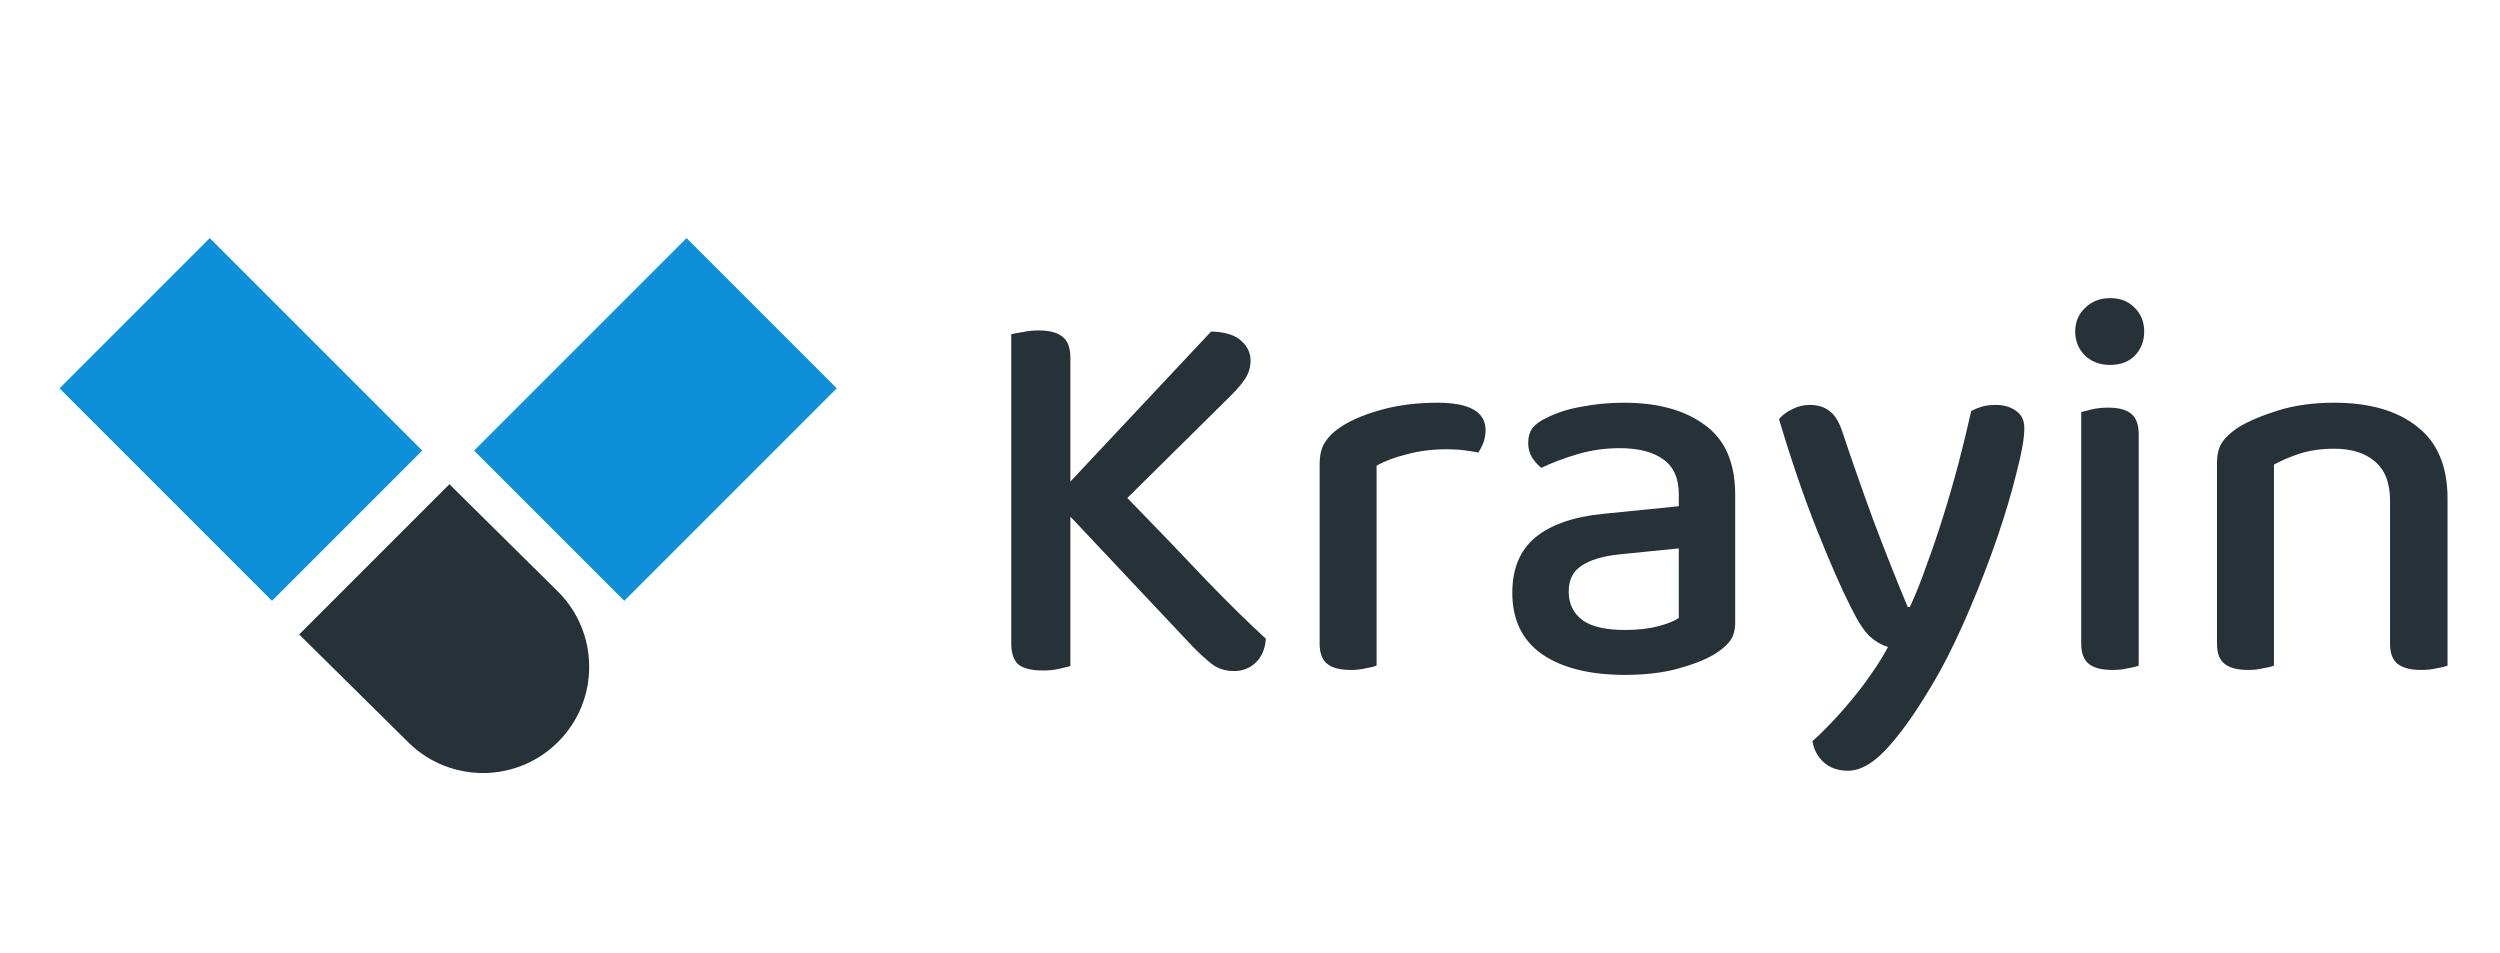
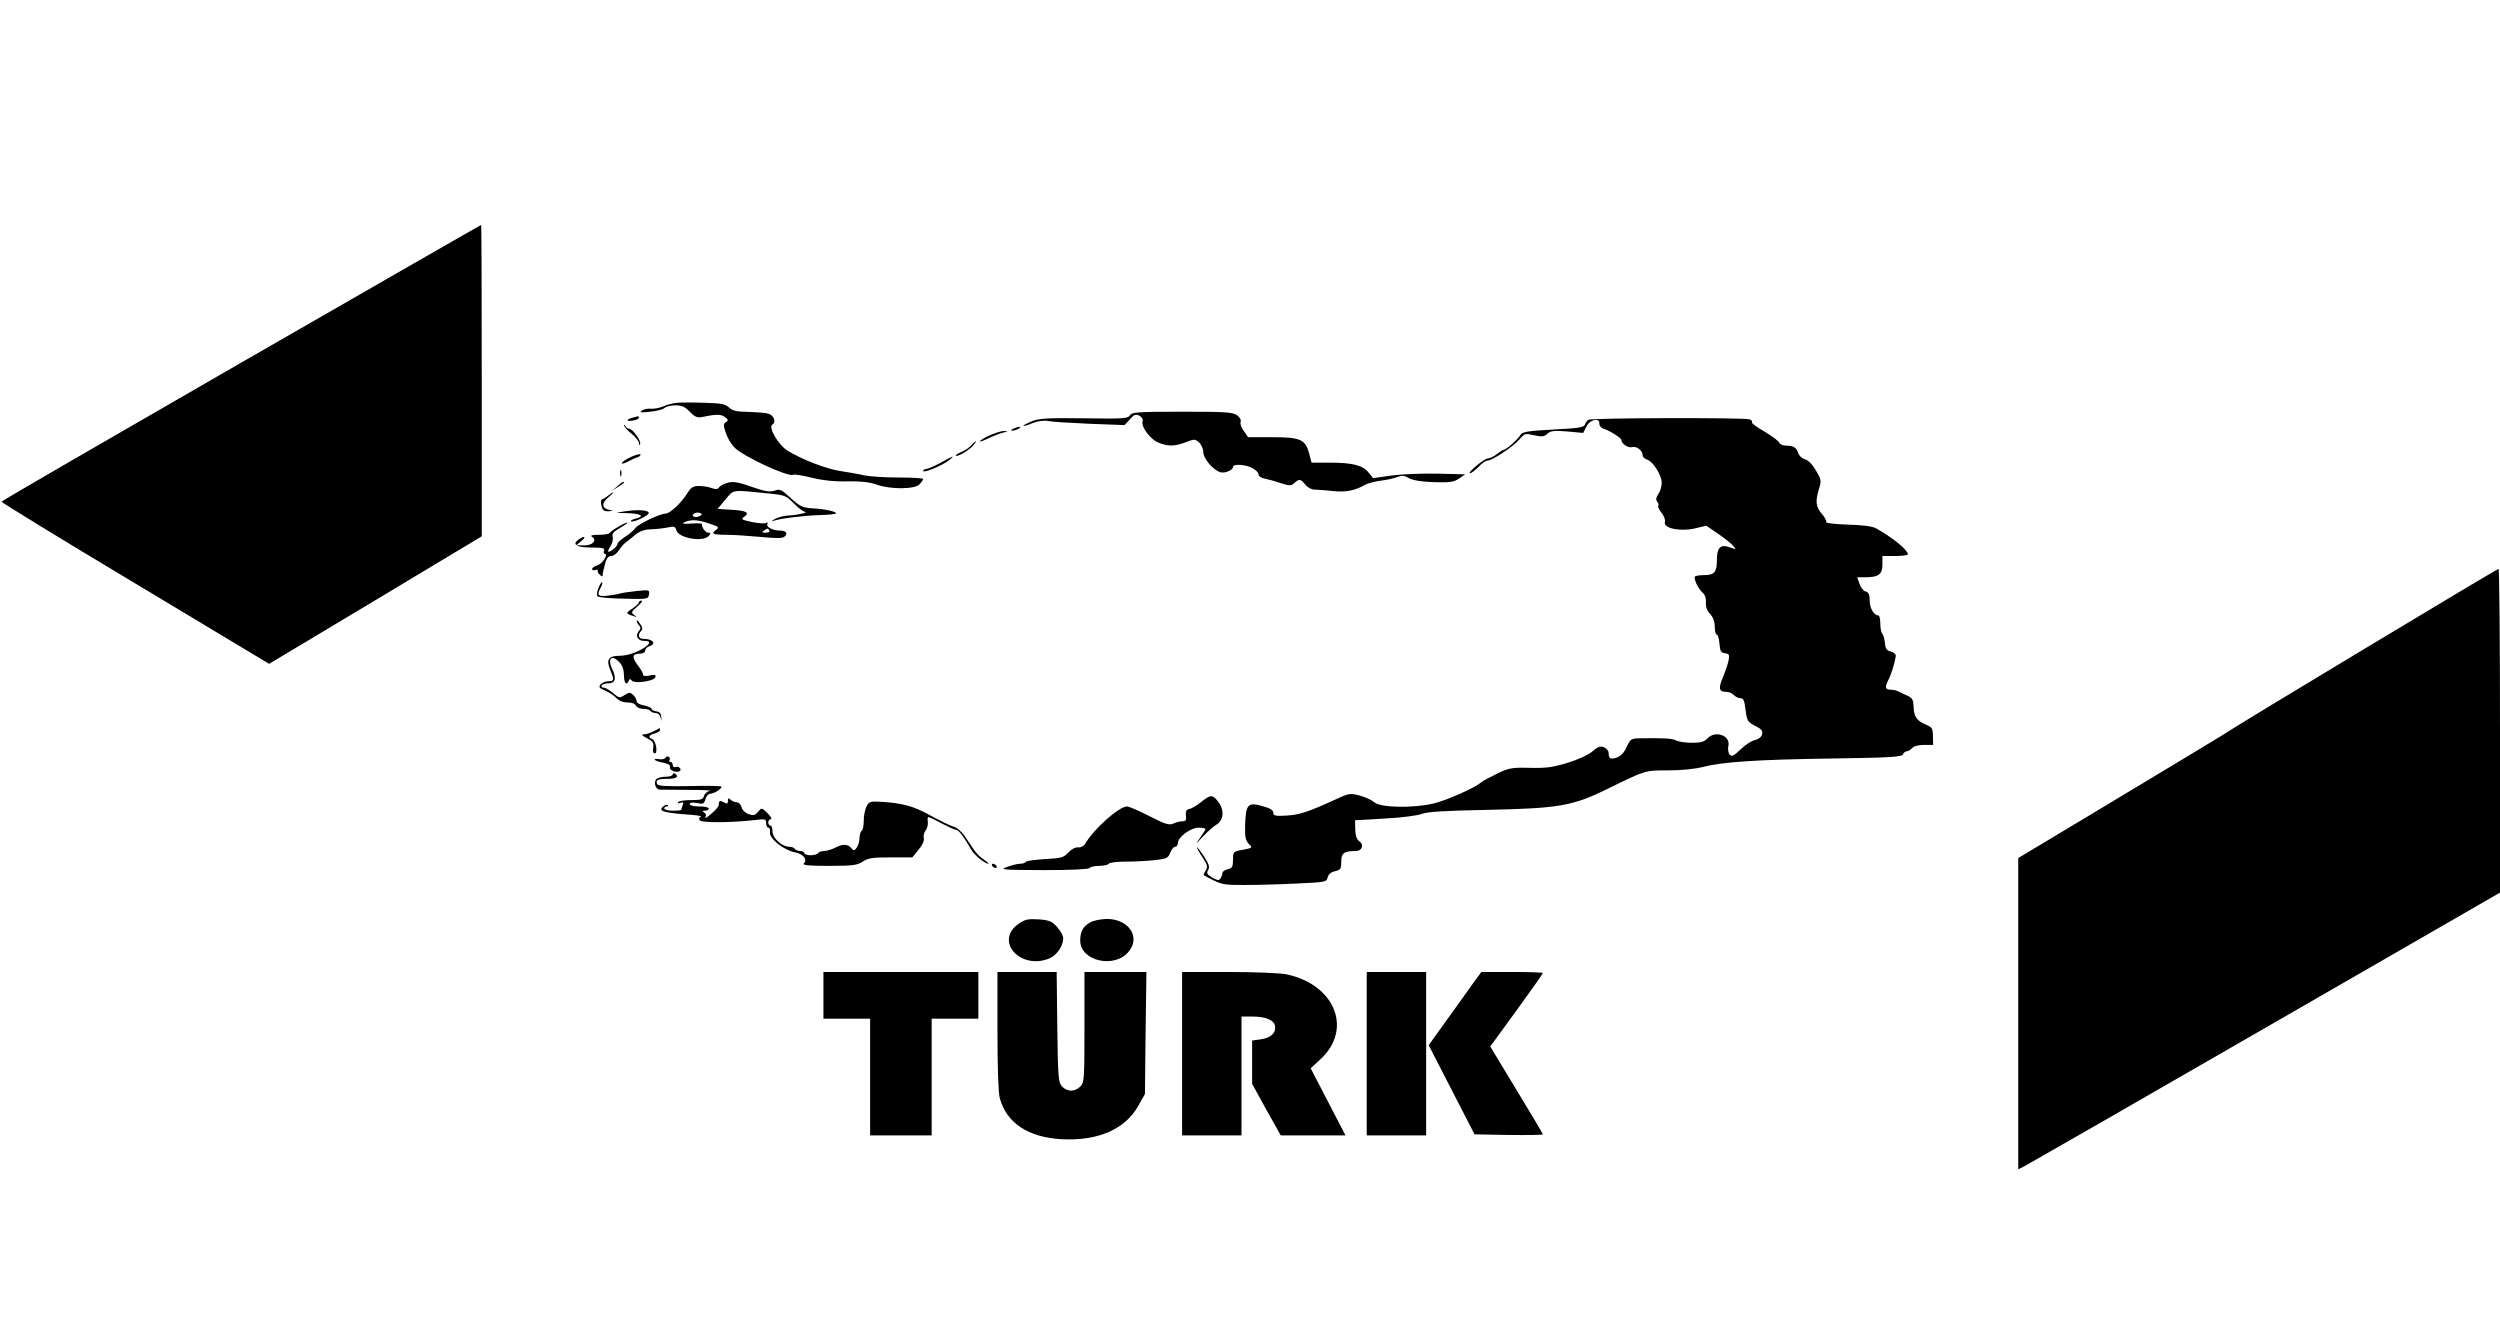
- <svg xmlns="http://www.w3.org/2000/svg" width="105" height="40" viewBox="0 0 105 40" fill="none">
-   <path d="M2.5 16.31L11.424 25.234L17.734 18.924L8.81 10L2.5 16.31Z" fill="#0E90D9" />
-   <path d="M35.145 16.31L26.221 25.234L19.911 18.924L28.835 10L35.145 16.31Z" fill="#0E90D9" />
-   <path d="M12.566 26.648L17.19 31.219C18.941 32.906 21.721 32.88 23.44 31.16C25.205 29.395 25.178 26.525 23.38 24.793L18.876 20.338L12.566 26.648Z" fill="#263238" />
-   <path d="M44.956 21.698V27.977C44.833 28.008 44.672 28.046 44.473 28.092C44.273 28.138 44.051 28.161 43.806 28.161C43.33 28.161 42.985 28.077 42.771 27.908C42.571 27.724 42.472 27.425 42.472 27.011V14.039C42.594 14.008 42.755 13.978 42.955 13.947C43.169 13.901 43.392 13.878 43.622 13.878C44.066 13.878 44.396 13.962 44.611 14.131C44.841 14.3 44.956 14.599 44.956 15.028V20.226L50.867 13.924C51.449 13.939 51.871 14.07 52.132 14.315C52.392 14.545 52.523 14.821 52.523 15.143C52.523 15.404 52.454 15.649 52.316 15.879C52.178 16.094 51.978 16.331 51.718 16.592L47.348 20.916C48.62 22.219 49.732 23.377 50.683 24.389C51.649 25.386 52.477 26.198 53.167 26.827C53.136 27.256 52.99 27.594 52.73 27.839C52.484 28.069 52.185 28.184 51.833 28.184C51.465 28.184 51.15 28.084 50.89 27.885C50.644 27.686 50.391 27.456 50.131 27.195L44.956 21.698ZM57.817 27.954C57.709 28 57.556 28.038 57.357 28.069C57.173 28.115 56.966 28.138 56.736 28.138C56.291 28.138 55.961 28.054 55.747 27.885C55.532 27.716 55.425 27.433 55.425 27.034V19.49C55.425 19.107 55.501 18.8 55.655 18.57C55.808 18.325 56.053 18.095 56.391 17.88C56.835 17.604 57.403 17.374 58.093 17.19C58.783 17.006 59.542 16.914 60.37 16.914C61.719 16.914 62.394 17.297 62.394 18.064C62.394 18.248 62.363 18.424 62.302 18.593C62.24 18.746 62.171 18.884 62.095 19.007C61.941 18.976 61.75 18.946 61.52 18.915C61.29 18.884 61.044 18.869 60.784 18.869C60.17 18.869 59.611 18.938 59.105 19.076C58.599 19.199 58.169 19.36 57.817 19.559V27.954ZM68.255 26.459C68.791 26.459 69.259 26.405 69.658 26.298C70.056 26.191 70.34 26.076 70.509 25.953V23.032L68.002 23.285C67.296 23.362 66.767 23.523 66.415 23.768C66.062 23.998 65.886 24.358 65.886 24.849C65.886 25.355 66.078 25.754 66.461 26.045C66.844 26.321 67.442 26.459 68.255 26.459ZM68.209 16.914C69.635 16.914 70.769 17.228 71.613 17.857C72.456 18.47 72.878 19.444 72.878 20.778V26.137C72.878 26.49 72.793 26.766 72.625 26.965C72.472 27.149 72.257 27.325 71.981 27.494C71.582 27.724 71.069 27.923 70.44 28.092C69.811 28.261 69.083 28.345 68.255 28.345C66.767 28.345 65.602 28.054 64.759 27.471C63.931 26.888 63.517 26.03 63.517 24.895C63.517 23.883 63.839 23.109 64.483 22.572C65.142 22.035 66.085 21.706 67.312 21.583L70.509 21.261V20.755C70.509 20.08 70.287 19.59 69.842 19.283C69.412 18.976 68.807 18.823 68.025 18.823C67.412 18.823 66.821 18.907 66.254 19.076C65.686 19.245 65.18 19.436 64.736 19.651C64.582 19.528 64.452 19.383 64.345 19.214C64.237 19.03 64.184 18.831 64.184 18.616C64.184 18.355 64.245 18.141 64.368 17.972C64.506 17.803 64.713 17.658 64.989 17.535C65.418 17.32 65.909 17.167 66.461 17.075C67.013 16.968 67.596 16.914 68.209 16.914ZM77.731 25.493C77.348 24.742 76.88 23.676 76.328 22.296C75.776 20.916 75.24 19.352 74.718 17.604C74.856 17.435 75.04 17.297 75.27 17.19C75.5 17.067 75.746 17.006 76.006 17.006C76.344 17.006 76.62 17.09 76.834 17.259C77.049 17.412 77.225 17.688 77.363 18.087C77.777 19.329 78.207 20.556 78.651 21.767C79.096 22.963 79.587 24.205 80.123 25.493H80.215C80.445 25.002 80.675 24.427 80.905 23.768C81.151 23.109 81.388 22.411 81.618 21.675C81.848 20.939 82.063 20.195 82.262 19.444C82.462 18.677 82.638 17.949 82.791 17.259C82.945 17.182 83.098 17.121 83.251 17.075C83.42 17.029 83.612 17.006 83.826 17.006C84.164 17.006 84.447 17.09 84.677 17.259C84.907 17.412 85.022 17.658 85.022 17.995C85.022 18.394 84.915 19.007 84.7 19.835C84.501 20.648 84.233 21.552 83.895 22.549C83.558 23.53 83.175 24.527 82.745 25.539C82.316 26.551 81.887 27.448 81.457 28.23C80.691 29.579 79.993 30.607 79.364 31.312C78.751 32.017 78.168 32.37 77.616 32.37C77.187 32.37 76.842 32.247 76.581 32.002C76.336 31.772 76.183 31.481 76.121 31.128C76.367 30.913 76.635 30.653 76.926 30.346C77.218 30.039 77.509 29.71 77.8 29.357C78.092 29.004 78.368 28.636 78.628 28.253C78.889 27.885 79.111 27.525 79.295 27.172C79.035 27.095 78.782 26.95 78.536 26.735C78.291 26.505 78.023 26.091 77.731 25.493ZM89.826 27.954C89.719 28 89.566 28.038 89.366 28.069C89.182 28.115 88.968 28.138 88.722 28.138C88.278 28.138 87.948 28.054 87.733 27.885C87.519 27.716 87.411 27.433 87.411 27.034V17.305C87.534 17.274 87.687 17.236 87.871 17.19C88.07 17.144 88.293 17.121 88.538 17.121C88.983 17.121 89.305 17.205 89.504 17.374C89.719 17.543 89.826 17.834 89.826 18.248V27.954ZM87.158 13.924C87.158 13.525 87.296 13.196 87.572 12.935C87.848 12.659 88.201 12.521 88.63 12.521C89.059 12.521 89.404 12.659 89.665 12.935C89.926 13.196 90.056 13.525 90.056 13.924C90.056 14.323 89.926 14.66 89.665 14.936C89.404 15.197 89.059 15.327 88.63 15.327C88.201 15.327 87.848 15.197 87.572 14.936C87.296 14.66 87.158 14.323 87.158 13.924ZM100.382 21.031C100.382 20.28 100.167 19.728 99.738 19.375C99.324 19.022 98.757 18.846 98.036 18.846C97.499 18.846 97.016 18.915 96.587 19.053C96.173 19.191 95.813 19.344 95.506 19.513V27.954C95.399 28 95.245 28.038 95.046 28.069C94.862 28.115 94.655 28.138 94.425 28.138C93.98 28.138 93.651 28.054 93.436 27.885C93.221 27.716 93.114 27.433 93.114 27.034V19.444C93.114 19.091 93.183 18.808 93.321 18.593C93.459 18.378 93.689 18.164 94.011 17.949C94.44 17.688 95 17.451 95.69 17.236C96.38 17.021 97.162 16.914 98.036 16.914C99.523 16.914 100.689 17.251 101.532 17.926C102.375 18.585 102.797 19.59 102.797 20.939V27.954C102.69 28 102.536 28.038 102.337 28.069C102.138 28.115 101.923 28.138 101.693 28.138C101.248 28.138 100.919 28.054 100.704 27.885C100.489 27.716 100.382 27.433 100.382 27.034V21.031Z" fill="#263238" />
+ <svg xmlns="http://www.w3.org/2000/svg" version="1.0" width="1178pt" height="626pt" viewBox="0 0 1178 626" preserveAspectRatio="xMidYMid meet">
+   <g transform="translate(0,626) scale(0.1,-0.1)" fill="#000000" stroke="none">
+     <path d="M1136 4551 c-620 -357 -1128 -651 -1129 -655 -1 -3 282 -177 630 -385 l631 -379 501 300 501 301 0 733 c0 404 -1 734 -3 734 -2 0 -510 -292 -1131 -649z" />
+     <path d="M3190 4362 c-19 -2 -49 -9 -65 -17 -17 -7 -43 -12 -58 -11 -15 2 -34 -2 -43 -9 -13 -9 -4 -10 40 -5 31 3 61 11 68 18 7 7 30 12 51 12 31 0 45 -7 67 -30 21 -22 35 -29 52 -26 73 15 95 15 113 1 17 -12 18 -16 6 -24 -13 -8 -13 -15 -1 -51 8 -24 26 -54 41 -69 43 -43 255 -141 277 -128 4 3 43 -3 87 -14 53 -13 110 -19 170 -17 62 1 104 -4 135 -15 64 -24 182 -23 203 1 10 10 17 22 17 25 0 4 -53 7 -117 7 -65 0 -137 5 -160 10 -24 6 -73 14 -110 20 -67 9 -185 55 -253 97 -42 26 -91 110 -71 122 20 13 8 44 -19 52 -14 4 -56 7 -94 8 -55 1 -74 5 -91 21 -17 16 -37 20 -115 22 -52 2 -111 2 -130 0z" />
+     <path d="M5324 4303 c-9 -15 -31 -17 -215 -14 -174 2 -211 0 -247 -14 -24 -10 -41 -19 -39 -21 2 -3 21 3 42 12 25 10 52 14 75 10 19 -4 108 -9 197 -13 l162 -6 25 27 c20 23 28 26 45 17 12 -7 18 -17 15 -26 -9 -24 35 -84 73 -100 46 -19 77 -19 130 1 41 16 44 16 63 -1 11 -10 20 -31 20 -46 0 -29 45 -83 80 -94 21 -7 60 10 60 25 0 15 58 12 90 -5 17 -9 30 -22 30 -30 0 -8 12 -17 28 -20 15 -3 49 -12 75 -21 44 -14 50 -14 66 0 23 21 30 20 52 -8 10 -13 29 -23 43 -23 13 0 53 -3 88 -7 61 -6 102 2 153 31 11 6 43 14 70 18 28 3 63 11 78 17 23 9 34 8 56 -5 18 -10 57 -17 117 -19 75 -2 94 0 119 17 l29 20 -124 3 c-69 2 -167 -2 -218 -8 l-92 -13 -21 26 c-26 34 -75 47 -182 47 l-87 0 -12 46 c-18 64 -41 74 -177 74 l-110 0 -20 29 c-12 16 -19 36 -15 44 3 9 -4 21 -18 31 -19 14 -58 16 -258 16 -211 0 -236 -2 -246 -17z" />
+     <path d="M2985 4293 c-34 -8 -38 -20 -5 -15 16 2 30 8 30 13 0 5 -1 8 -2 8 -2 -1 -12 -3 -23 -6z" />
+     <path d="M7484 4282 c-6 -4 -13 -14 -16 -23 -5 -13 -32 -17 -150 -23 -113 -6 -145 -11 -152 -23 -12 -22 -69 -73 -82 -73 -3 0 -17 -9 -31 -20 -14 -11 -33 -20 -42 -20 -18 -1 -101 -70 -84 -70 6 0 24 14 40 30 15 17 35 30 43 30 22 0 121 66 150 100 24 28 27 29 69 19 36 -8 47 -7 62 7 16 14 32 16 94 11 l75 -7 15 30 c17 34 64 44 61 13 0 -9 8 -19 19 -23 29 -8 85 -44 85 -53 0 -18 32 -39 51 -34 21 6 49 -16 49 -38 0 -8 9 -17 20 -20 29 -9 70 -74 70 -110 0 -17 -7 -41 -16 -53 -11 -17 -13 -26 -5 -36 6 -7 8 -16 5 -19 -4 -3 3 -18 15 -33 12 -15 19 -35 16 -44 -9 -29 72 -46 141 -30 l54 13 54 -37 c29 -20 62 -46 71 -56 18 -20 18 -20 -14 -9 -44 16 -61 -1 -61 -60 0 -57 -12 -71 -60 -71 -20 0 -39 -3 -43 -6 -8 -9 13 -56 35 -76 12 -10 18 -28 16 -47 -1 -20 5 -38 20 -54 14 -15 22 -36 22 -60 0 -20 4 -37 9 -37 6 0 11 -19 13 -42 3 -36 7 -44 26 -46 20 -3 22 -7 17 -35 -4 -18 -16 -53 -27 -79 -22 -52 -18 -68 16 -68 13 0 29 -7 36 -15 7 -8 21 -15 31 -15 14 0 19 -11 24 -55 7 -52 10 -57 45 -75 30 -15 37 -24 33 -40 -3 -13 -17 -23 -33 -27 -16 -3 -46 -22 -68 -44 -34 -32 -42 -36 -52 -24 -7 8 -9 26 -6 39 12 50 -62 77 -99 36 -14 -15 -31 -20 -72 -20 -30 0 -64 5 -75 11 -19 10 -61 12 -179 10 -32 -1 -38 -5 -54 -40 -11 -26 -27 -43 -45 -50 -32 -11 -40 -6 -40 21 0 10 -10 22 -22 27 -18 7 -30 2 -55 -20 -19 -16 -66 -38 -118 -54 -70 -21 -102 -25 -178 -23 -83 2 -98 -1 -152 -27 -33 -16 -67 -34 -75 -41 -34 -28 -160 -84 -225 -100 -97 -23 -252 -20 -280 6 -11 10 -41 24 -67 31 -45 12 -51 12 -115 -18 -131 -60 -169 -72 -230 -76 -53 -3 -63 -1 -63 13 0 11 -14 21 -39 28 -82 25 -91 17 -94 -91 -1 -51 2 -67 17 -83 19 -19 19 -19 -27 -28 -46 -8 -47 -9 -47 -47 0 -33 -4 -40 -25 -45 -14 -3 -25 -11 -25 -18 0 -6 -4 -17 -9 -25 -7 -11 -14 -10 -39 4 -25 15 -28 21 -19 36 8 14 4 27 -21 66 -18 26 -32 45 -32 40 0 -4 12 -26 27 -48 23 -35 25 -44 14 -61 -7 -11 -11 -21 -9 -22 85 -46 84 -46 195 -46 61 0 171 3 247 7 131 6 137 7 142 29 4 15 16 25 35 29 26 6 29 11 29 45 0 40 13 50 68 50 30 0 41 29 17 46 -12 9 -19 27 -19 56 l-1 43 140 8 c79 4 155 14 175 22 26 10 107 15 310 19 335 7 401 18 565 99 181 89 176 87 288 87 61 0 126 7 162 16 90 24 255 35 613 40 270 4 324 7 329 20 3 7 11 14 18 14 7 0 18 7 25 15 8 9 29 15 56 15 l43 0 -1 41 c0 36 -4 42 -32 54 -44 19 -57 36 -59 84 -1 32 -6 42 -27 52 -14 6 -33 15 -42 20 -10 5 -26 9 -36 9 -29 0 -32 10 -15 44 15 29 31 81 36 115 1 8 -9 17 -23 21 -20 5 -26 13 -28 40 -2 19 -8 39 -13 45 -5 5 -9 26 -9 47 0 21 -4 38 -9 38 -21 0 -41 34 -41 70 0 28 -5 39 -19 43 -10 2 -23 18 -29 36 l-11 31 40 0 c61 0 79 14 79 60 l0 40 60 0 c33 0 60 4 60 8 0 20 -68 76 -149 122 -17 10 -62 16 -134 18 -59 2 -105 7 -102 12 3 5 -6 22 -20 38 -29 34 -32 60 -14 118 12 39 11 45 -15 88 -16 28 -36 48 -51 52 -13 3 -27 16 -31 27 -9 28 -22 37 -57 37 -15 0 -30 6 -33 14 -3 8 -34 31 -69 52 -36 20 -62 40 -60 44 3 5 -2 11 -11 14 -23 9 -747 7 -760 -2z" />
+     <path d="M2941 4255 c-1 -5 15 -23 34 -38 19 -15 35 -36 36 -45 0 -10 3 -12 5 -5 7 15 -35 73 -52 73 -7 0 -15 6 -17 13 -3 6 -6 8 -6 2z" />
+     <path d="M4775 4240 c-13 -6 -15 -9 -5 -9 8 0 22 4 30 9 18 12 2 12 -25 0z" />
+     <path d="M4655 4205 c-27 -14 -44 -25 -37 -25 7 0 27 8 45 17 18 9 46 20 62 24 27 6 28 7 5 8 -14 0 -47 -11 -75 -24z" />
+     <path d="M4576 4161 c-10 -11 -31 -25 -47 -31 -16 -7 -28 -15 -25 -17 7 -7 59 23 80 46 11 12 17 21 14 21 -3 0 -13 -9 -22 -19z" />
+     <path d="M2963 4102 c-18 -9 -33 -20 -33 -25 0 -4 15 0 33 10 17 9 35 17 39 18 3 0 10 3 14 8 13 13 -20 6 -53 -11z" />
+     <path d="M4431 4079 c-30 -16 -60 -29 -67 -29 -8 0 -14 -4 -14 -9 0 -12 87 24 120 49 34 27 24 24 -39 -11z" />
+     <path d="M2922 4030 c0 -14 2 -19 5 -12 2 6 2 18 0 25 -3 6 -5 1 -5 -13z" />
+     <path d="M2909 3969 l-24 -20 28 17 c15 9 27 18 27 20 0 8 -8 4 -31 -17z" />
+     <path d="M3414 3980 c-12 -5 -25 -13 -28 -19 -5 -7 -15 -7 -32 -1 -14 6 -41 10 -60 10 -28 0 -38 -6 -58 -38 -26 -42 -80 -92 -99 -92 -27 0 -129 -49 -143 -68 -8 -11 -30 -30 -49 -42 -19 -12 -35 -26 -35 -32 0 -11 -29 -37 -43 -38 -4 0 0 11 9 25 9 14 14 34 11 45 -4 15 4 25 34 42 21 12 37 23 35 25 -5 5 -80 -39 -84 -49 -2 -4 -25 -8 -50 -8 -31 0 -42 -3 -33 -9 26 -17 4 -41 -36 -41 l-38 1 24 19 c26 22 15 28 -14 7 -31 -23 -8 -37 62 -37 54 0 64 -3 59 -15 -3 -8 -1 -15 4 -15 19 0 -13 -49 -36 -54 -13 -4 -24 -11 -24 -17 0 -6 7 -8 16 -5 8 3 13 2 11 -2 -3 -4 1 -13 9 -20 11 -10 14 -10 14 0 0 7 5 30 11 51 7 26 15 37 29 37 11 0 27 12 37 28 10 15 23 30 30 35 6 4 27 20 44 35 24 20 45 27 78 28 25 1 61 5 79 9 28 6 34 4 39 -13 9 -38 127 -58 153 -27 10 12 10 15 -3 15 -13 0 -32 26 -29 41 1 3 -22 4 -51 2 -38 -2 -47 -1 -32 6 30 14 61 13 117 -6 44 -14 48 -18 34 -28 -27 -20 -19 -25 47 -25 34 0 107 -5 161 -10 71 -7 103 -7 112 1 19 15 8 29 -22 29 -34 0 -66 18 -58 32 4 7 3 8 -5 4 -6 -4 -36 -2 -67 4 -50 11 -54 13 -37 25 27 20 10 29 -62 33 l-64 4 37 44 c41 49 25 47 211 28 68 -7 77 -10 111 -46 21 -21 44 -38 51 -39 27 -2 -36 -17 -76 -18 -22 -1 -51 -9 -65 -17 -16 -10 -18 -13 -5 -8 32 11 144 25 222 27 40 1 73 5 73 8 0 9 -55 21 -115 24 -43 3 -56 9 -99 48 -44 41 -51 44 -76 35 -22 -7 -44 -4 -102 16 -79 28 -100 30 -134 16z m-118 -152 c-20 -11 -44 1 -25 12 6 5 19 6 27 3 12 -5 12 -7 -2 -15z m329 -68 c3 -6 -4 -10 -17 -10 -18 0 -20 2 -8 10 19 12 18 12 25 0z" />
+     <path d="M2866 3925 c-10 -8 -23 -16 -29 -18 -6 -2 -7 -14 -3 -30 5 -22 12 -27 34 -26 24 2 25 2 4 6 -36 7 -39 32 -6 59 31 25 31 33 0 9z" />
+     <path d="M2940 3850 c-45 -7 -45 -7 18 -8 64 -2 82 -15 36 -26 -15 -4 -24 -9 -21 -12 9 -9 88 28 84 40 -4 13 -55 16 -117 6z" />
+     <path d="M11145 3205 c-341 -205 -624 -377 -630 -382 -5 -5 -234 -143 -507 -307 l-498 -299 0 -734 0 -733 33 17 c19 10 530 303 1135 652 l1102 635 0 763 c0 420 -3 763 -7 762 -5 0 -287 -169 -628 -374z" />
+     <path d="M2820 3490 c-8 -18 -9 -35 -4 -40 5 -5 61 -10 124 -11 112 -3 115 -2 118 20 3 22 2 22 -60 16 -35 -4 -70 -9 -78 -12 -8 -3 -34 -7 -57 -10 -46 -5 -52 2 -32 39 6 11 9 22 6 24 -2 3 -10 -9 -17 -26z" />
+     <path d="M3010 3421 c0 -5 -14 -18 -31 -29 -31 -20 -31 -24 6 -35 18 -6 18 -5 3 5 -15 11 -14 15 15 40 18 15 26 27 20 28 -7 0 -13 -4 -13 -9z" />
+     <path d="M3000 3334 c0 -5 5 -15 12 -22 8 -8 8 -15 -2 -26 -18 -22 -5 -46 25 -46 29 0 32 -8 8 -27 -32 -24 -85 -43 -123 -43 -52 0 -65 -18 -45 -65 20 -50 19 -55 -9 -55 -13 0 -29 -7 -36 -15 -10 -13 -7 -17 21 -29 19 -8 43 -24 53 -35 12 -13 31 -21 53 -21 21 0 36 -6 39 -15 4 -8 19 -15 34 -15 16 0 32 -4 35 -10 3 -5 15 -10 25 -10 11 0 20 -9 23 -22 3 -20 4 -20 3 2 -1 18 -7 26 -23 28 -13 2 -23 7 -23 12 0 5 -16 12 -35 16 -19 3 -35 12 -35 19 0 8 -7 21 -16 30 -15 14 -18 14 -41 0 -23 -15 -26 -15 -54 9 -17 15 -37 26 -45 26 -9 0 -12 5 -9 10 3 6 17 10 31 10 33 0 40 23 20 65 -26 53 -4 74 34 33 13 -14 20 -35 20 -60 0 -37 13 -51 23 -25 4 9 7 9 14 0 12 -16 105 -3 111 16 4 11 -2 13 -27 8 -20 -4 -31 -3 -31 5 0 6 -11 26 -26 45 -28 37 -25 53 12 53 14 0 24 6 24 14 0 8 9 18 20 21 36 12 16 35 -31 35 -21 0 -25 20 -8 37 8 8 7 17 -5 34 -9 13 -16 19 -16 13z" />
+     <path d="M3080 2814 c-14 -7 -34 -14 -45 -14 -15 -1 -12 -5 13 -18 28 -14 33 -21 30 -44 -3 -17 0 -28 7 -28 16 0 6 60 -11 67 -22 8 -17 20 11 27 14 4 25 11 25 16 0 6 -1 10 -2 9 -2 -1 -14 -7 -28 -15z" />
+     <path d="M3135 2689 c-4 -6 -18 -9 -31 -6 -13 2 -21 1 -19 -3 3 -4 21 -11 41 -14 24 -5 34 -12 31 -21 -6 -13 29 -28 45 -19 13 8 -3 26 -18 20 -8 -3 -14 1 -14 9 0 8 -5 15 -11 15 -5 0 -8 4 -4 9 3 5 1 12 -4 15 -5 4 -13 1 -16 -5z" />
+     <path d="M3170 2611 c0 -6 -15 -11 -33 -11 -18 0 -38 -5 -44 -11 -15 -15 -4 -49 16 -50 9 0 70 0 136 -1 66 0 110 -2 99 -5 -12 -2 -24 -13 -27 -24 -4 -16 -14 -19 -60 -19 -31 0 -59 -4 -62 -10 -4 -6 1 -7 11 -3 14 5 16 3 11 -11 -4 -10 -7 -20 -7 -22 0 -2 -18 -4 -40 -4 -22 0 -40 5 -40 10 0 6 5 10 12 10 6 0 8 3 5 6 -4 4 -14 1 -22 -6 -25 -20 -2 -29 101 -37 49 -3 84 -8 77 -10 -7 -3 -10 -10 -7 -17 5 -14 146 -13 262 0 48 6 52 5 52 -15 0 -11 5 -21 11 -21 6 0 9 -10 7 -22 -4 -29 65 -84 117 -94 39 -7 61 -34 43 -52 -9 -9 20 -12 118 -12 112 0 133 3 159 20 25 17 47 20 132 20 l102 0 29 36 c19 22 28 43 25 55 -3 10 1 26 8 35 8 9 12 27 11 40 -2 13 -1 24 2 24 4 0 32 -13 63 -30 31 -16 61 -30 68 -30 12 0 38 -35 73 -96 13 -23 63 -64 79 -64 4 0 -5 9 -20 19 -16 10 -36 30 -45 43 -10 14 -29 43 -44 65 -15 23 -38 43 -53 47 -14 4 -63 27 -108 52 -82 46 -135 60 -237 66 -49 3 -55 1 -67 -22 -7 -14 -13 -44 -13 -67 0 -23 -4 -45 -10 -48 -5 -3 -10 -19 -10 -34 0 -15 -6 -35 -13 -45 -12 -16 -14 -16 -26 -2 -17 20 -41 20 -77 1 -16 -8 -39 -15 -51 -15 -12 0 -25 -4 -28 -10 -3 -5 -19 -10 -36 -10 -16 0 -29 5 -29 10 0 6 -9 10 -19 10 -11 0 -23 5 -26 10 -3 6 -15 10 -26 10 -34 0 -79 41 -79 72 0 15 -4 28 -10 28 -5 0 -10 7 -10 15 0 8 6 15 12 15 7 0 0 12 -15 28 -28 27 -28 27 -45 7 -14 -17 -22 -19 -45 -11 -16 6 -30 20 -33 33 -4 13 -14 23 -23 23 -9 0 -22 5 -29 12 -9 9 -12 8 -12 -5 0 -15 -4 -16 -20 -7 -19 10 -22 9 -24 -16 -1 -6 -17 -24 -36 -40 -19 -16 -30 -23 -26 -15 5 8 3 17 -5 22 -11 7 -10 9 4 9 9 0 17 5 17 10 0 6 -20 10 -45 10 -26 0 -45 5 -45 11 0 7 12 9 34 5 30 -6 34 -4 40 19 4 14 14 25 24 25 17 1 52 22 52 33 0 4 -67 5 -150 3 -111 -2 -150 0 -154 10 -7 19 4 24 51 24 40 0 55 11 33 25 -5 3 -10 1 -10 -4z" />
+     <path d="M5660 2481 c-19 -16 -44 -30 -55 -33 -15 -2 -19 -10 -17 -31 3 -22 -1 -27 -17 -27 -11 0 -31 -5 -43 -11 -20 -8 -37 -3 -111 35 -49 25 -96 46 -107 46 -37 0 -157 -107 -196 -175 -7 -12 -21 -19 -33 -18 -13 2 -32 -8 -47 -24 -22 -24 -33 -27 -110 -31 -46 -3 -87 -8 -90 -13 -3 -5 -15 -9 -27 -9 -12 0 -40 -7 -62 -15 -37 -13 -25 -14 172 -15 131 0 214 4 218 10 3 6 24 10 45 10 21 0 42 5 45 10 3 6 39 10 79 10 40 0 101 3 136 7 57 6 64 9 74 35 6 15 16 28 23 28 7 0 13 7 13 17 0 28 60 73 97 73 18 0 33 -3 33 -7 0 -3 -12 -22 -26 -42 -24 -34 -23 -33 13 6 21 22 50 49 66 58 34 21 37 70 6 109 -26 33 -35 32 -79 -3z" />
+     <path d="M4675 2180 c3 -5 11 -10 16 -10 6 0 7 5 4 10 -3 6 -11 10 -16 10 -6 0 -7 -4 -4 -10z" />
+     <path d="M4801 1908 c-118 -80 6 -221 144 -164 35 15 65 59 65 95 0 12 -13 35 -29 53 -24 27 -36 32 -87 36 -50 3 -64 0 -93 -20z" />
+     <path d="M5138 1914 c-34 -18 -48 -43 -48 -86 0 -98 165 -134 230 -50 55 69 -3 152 -105 152 -27 -1 -62 -7 -77 -16z" />
+     <path d="M3880 1570 l0 -110 110 0 110 0 0 -275 0 -275 145 0 145 0 0 275 0 275 110 0 110 0 0 110 0 110 -365 0 -365 0 0 -110z" />
+     <path d="M4700 1403 c0 -172 4 -293 11 -318 33 -118 134 -184 292 -193 171 -9 299 47 361 158 l31 55 3 288 4 287 -146 0 -146 0 0 -260 c0 -247 -1 -261 -20 -280 -26 -26 -62 -25 -86 1 -17 19 -19 42 -22 280 l-3 259 -140 0 -139 0 0 -277z" />
+     <path d="M5570 1295 l0 -385 140 0 140 0 0 280 0 280 53 0 c61 0 101 -17 105 -45 5 -32 -20 -56 -66 -62 l-42 -6 0 -102 0 -102 67 -122 68 -121 152 0 153 0 -82 158 -82 158 43 40 c157 141 74 354 -157 403 -30 6 -148 11 -272 11 l-220 0 0 -385z" />
+     <path d="M6440 1295 l0 -385 140 0 140 0 0 385 0 385 -140 0 -140 0 0 -385z" />
+     <path d="M6942 1628 c-20 -29 -76 -106 -124 -173 l-86 -120 108 -210 108 -210 161 -3 c89 -1 161 0 161 3 0 3 -56 97 -124 209 l-124 205 124 170 c68 94 124 173 124 176 0 3 -65 5 -145 5 l-145 0 -38 -52z" />
+   </g>
</svg>
